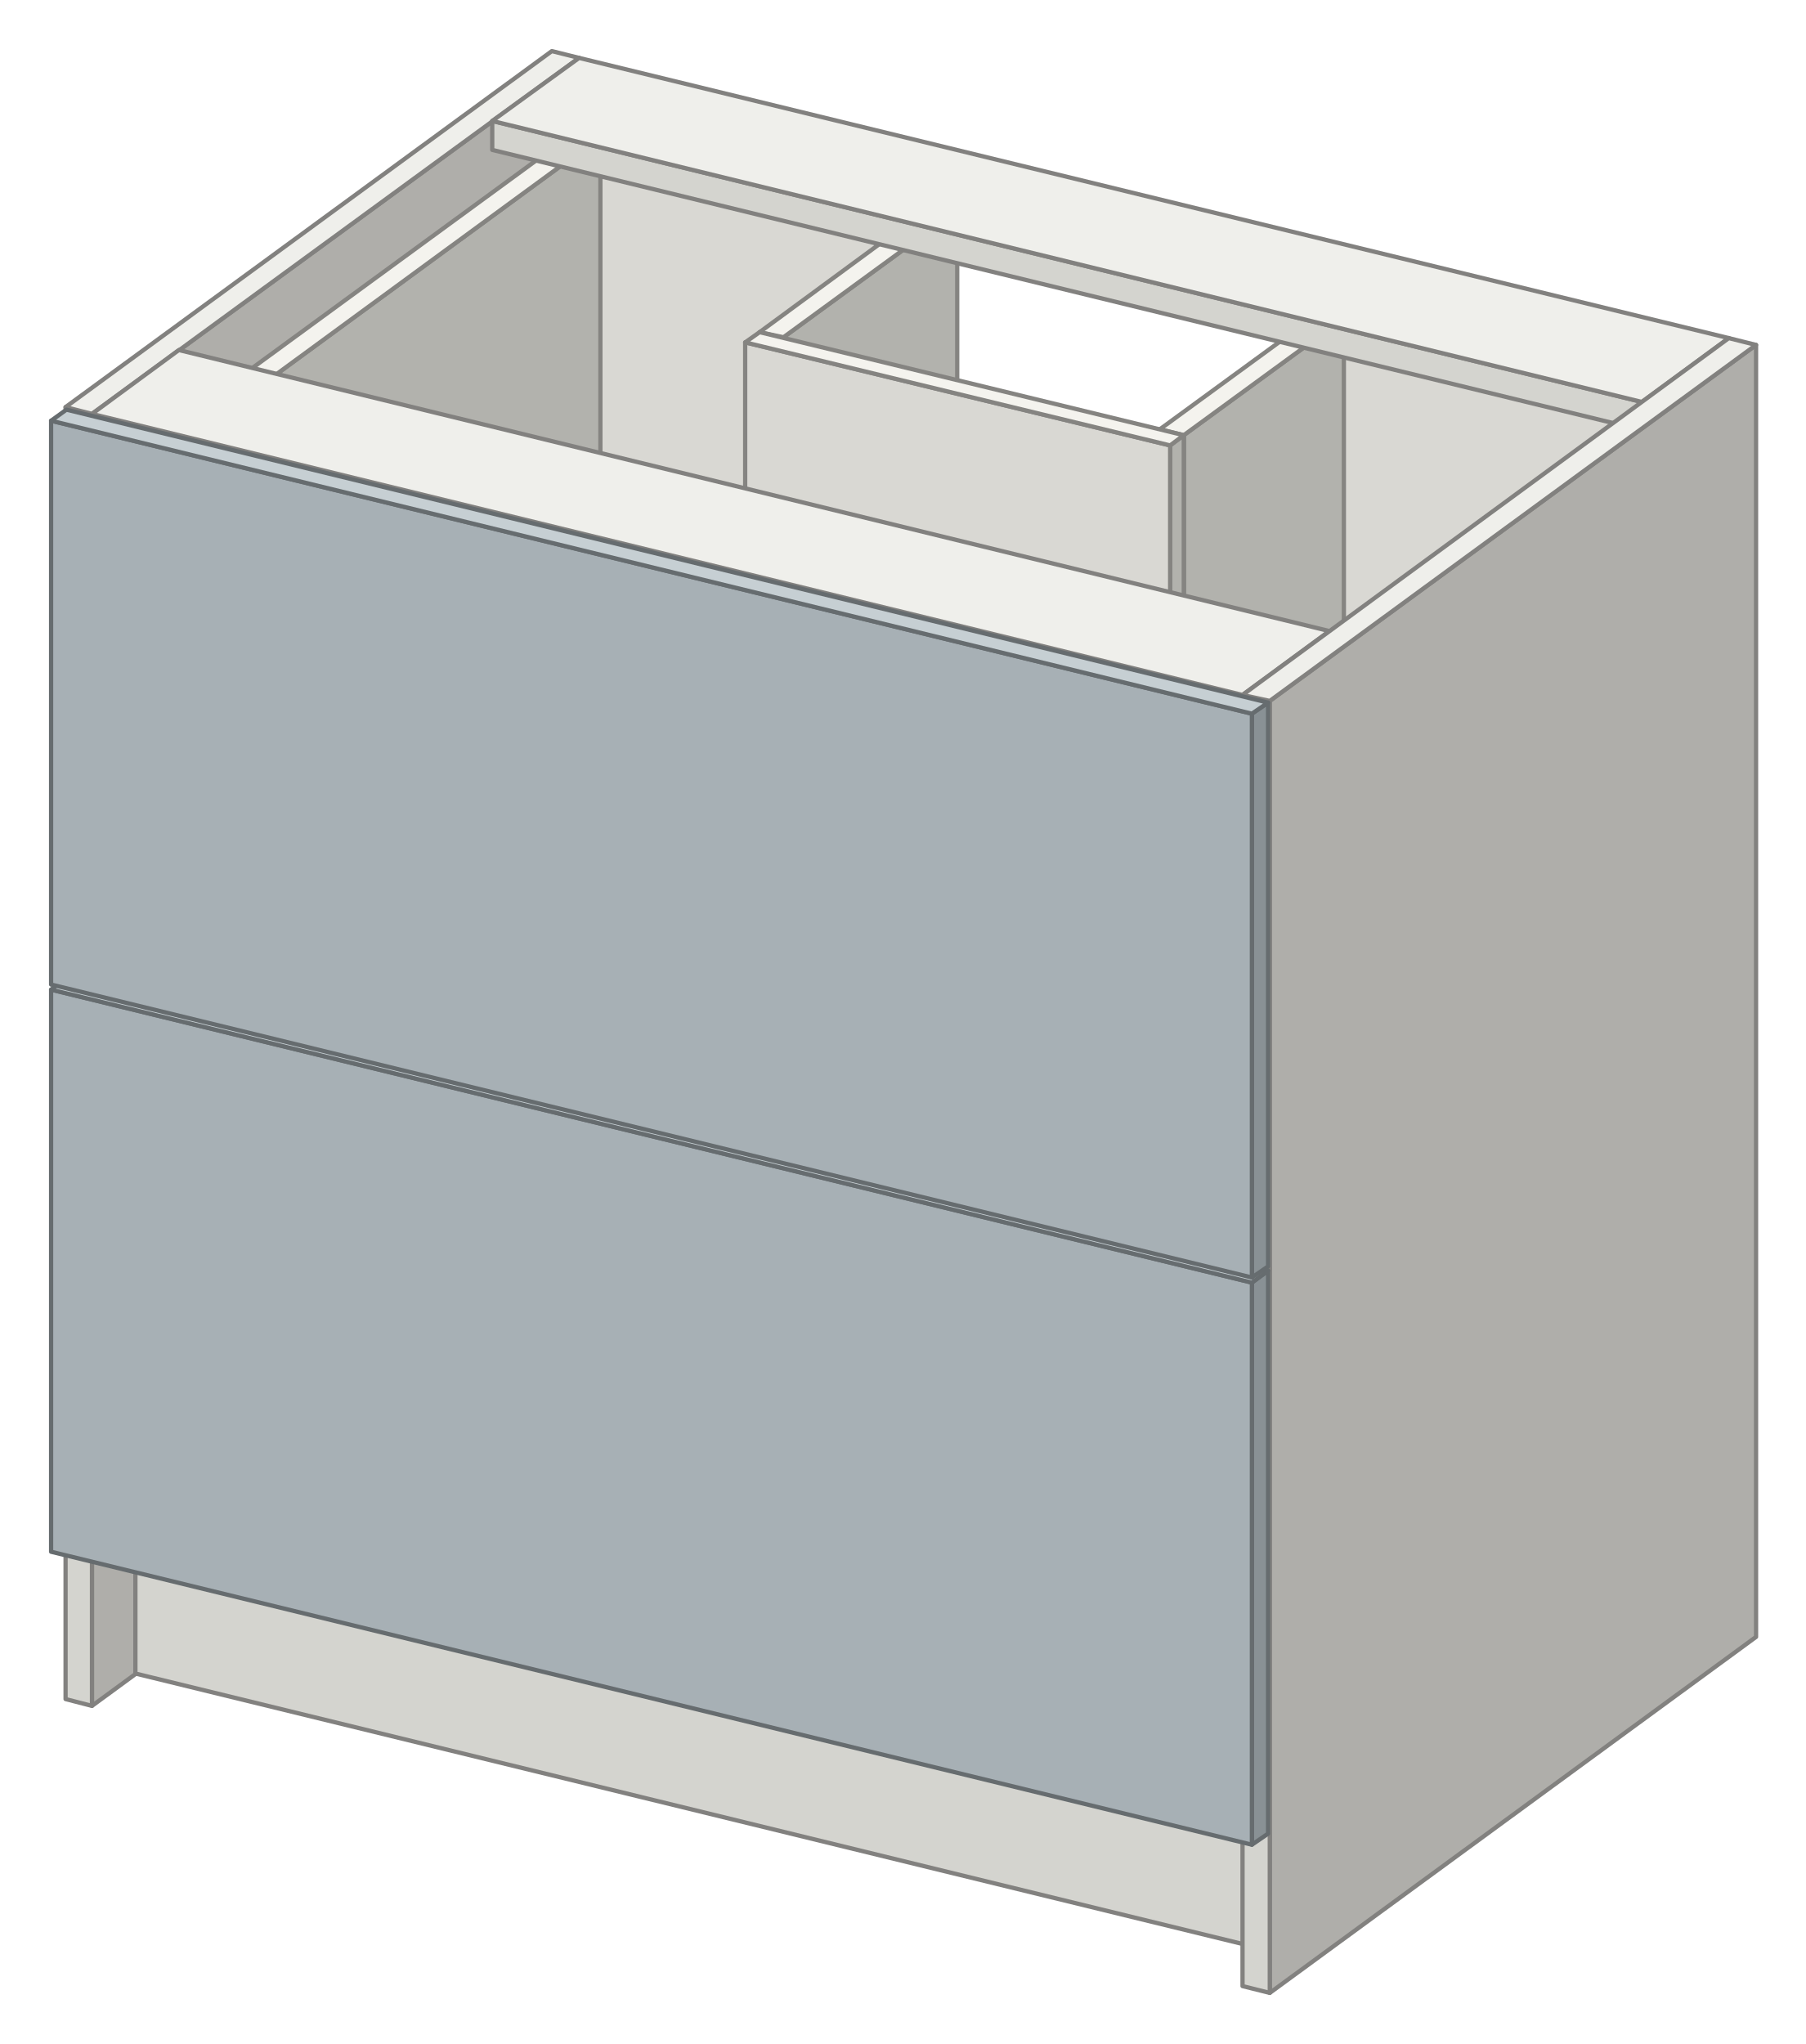
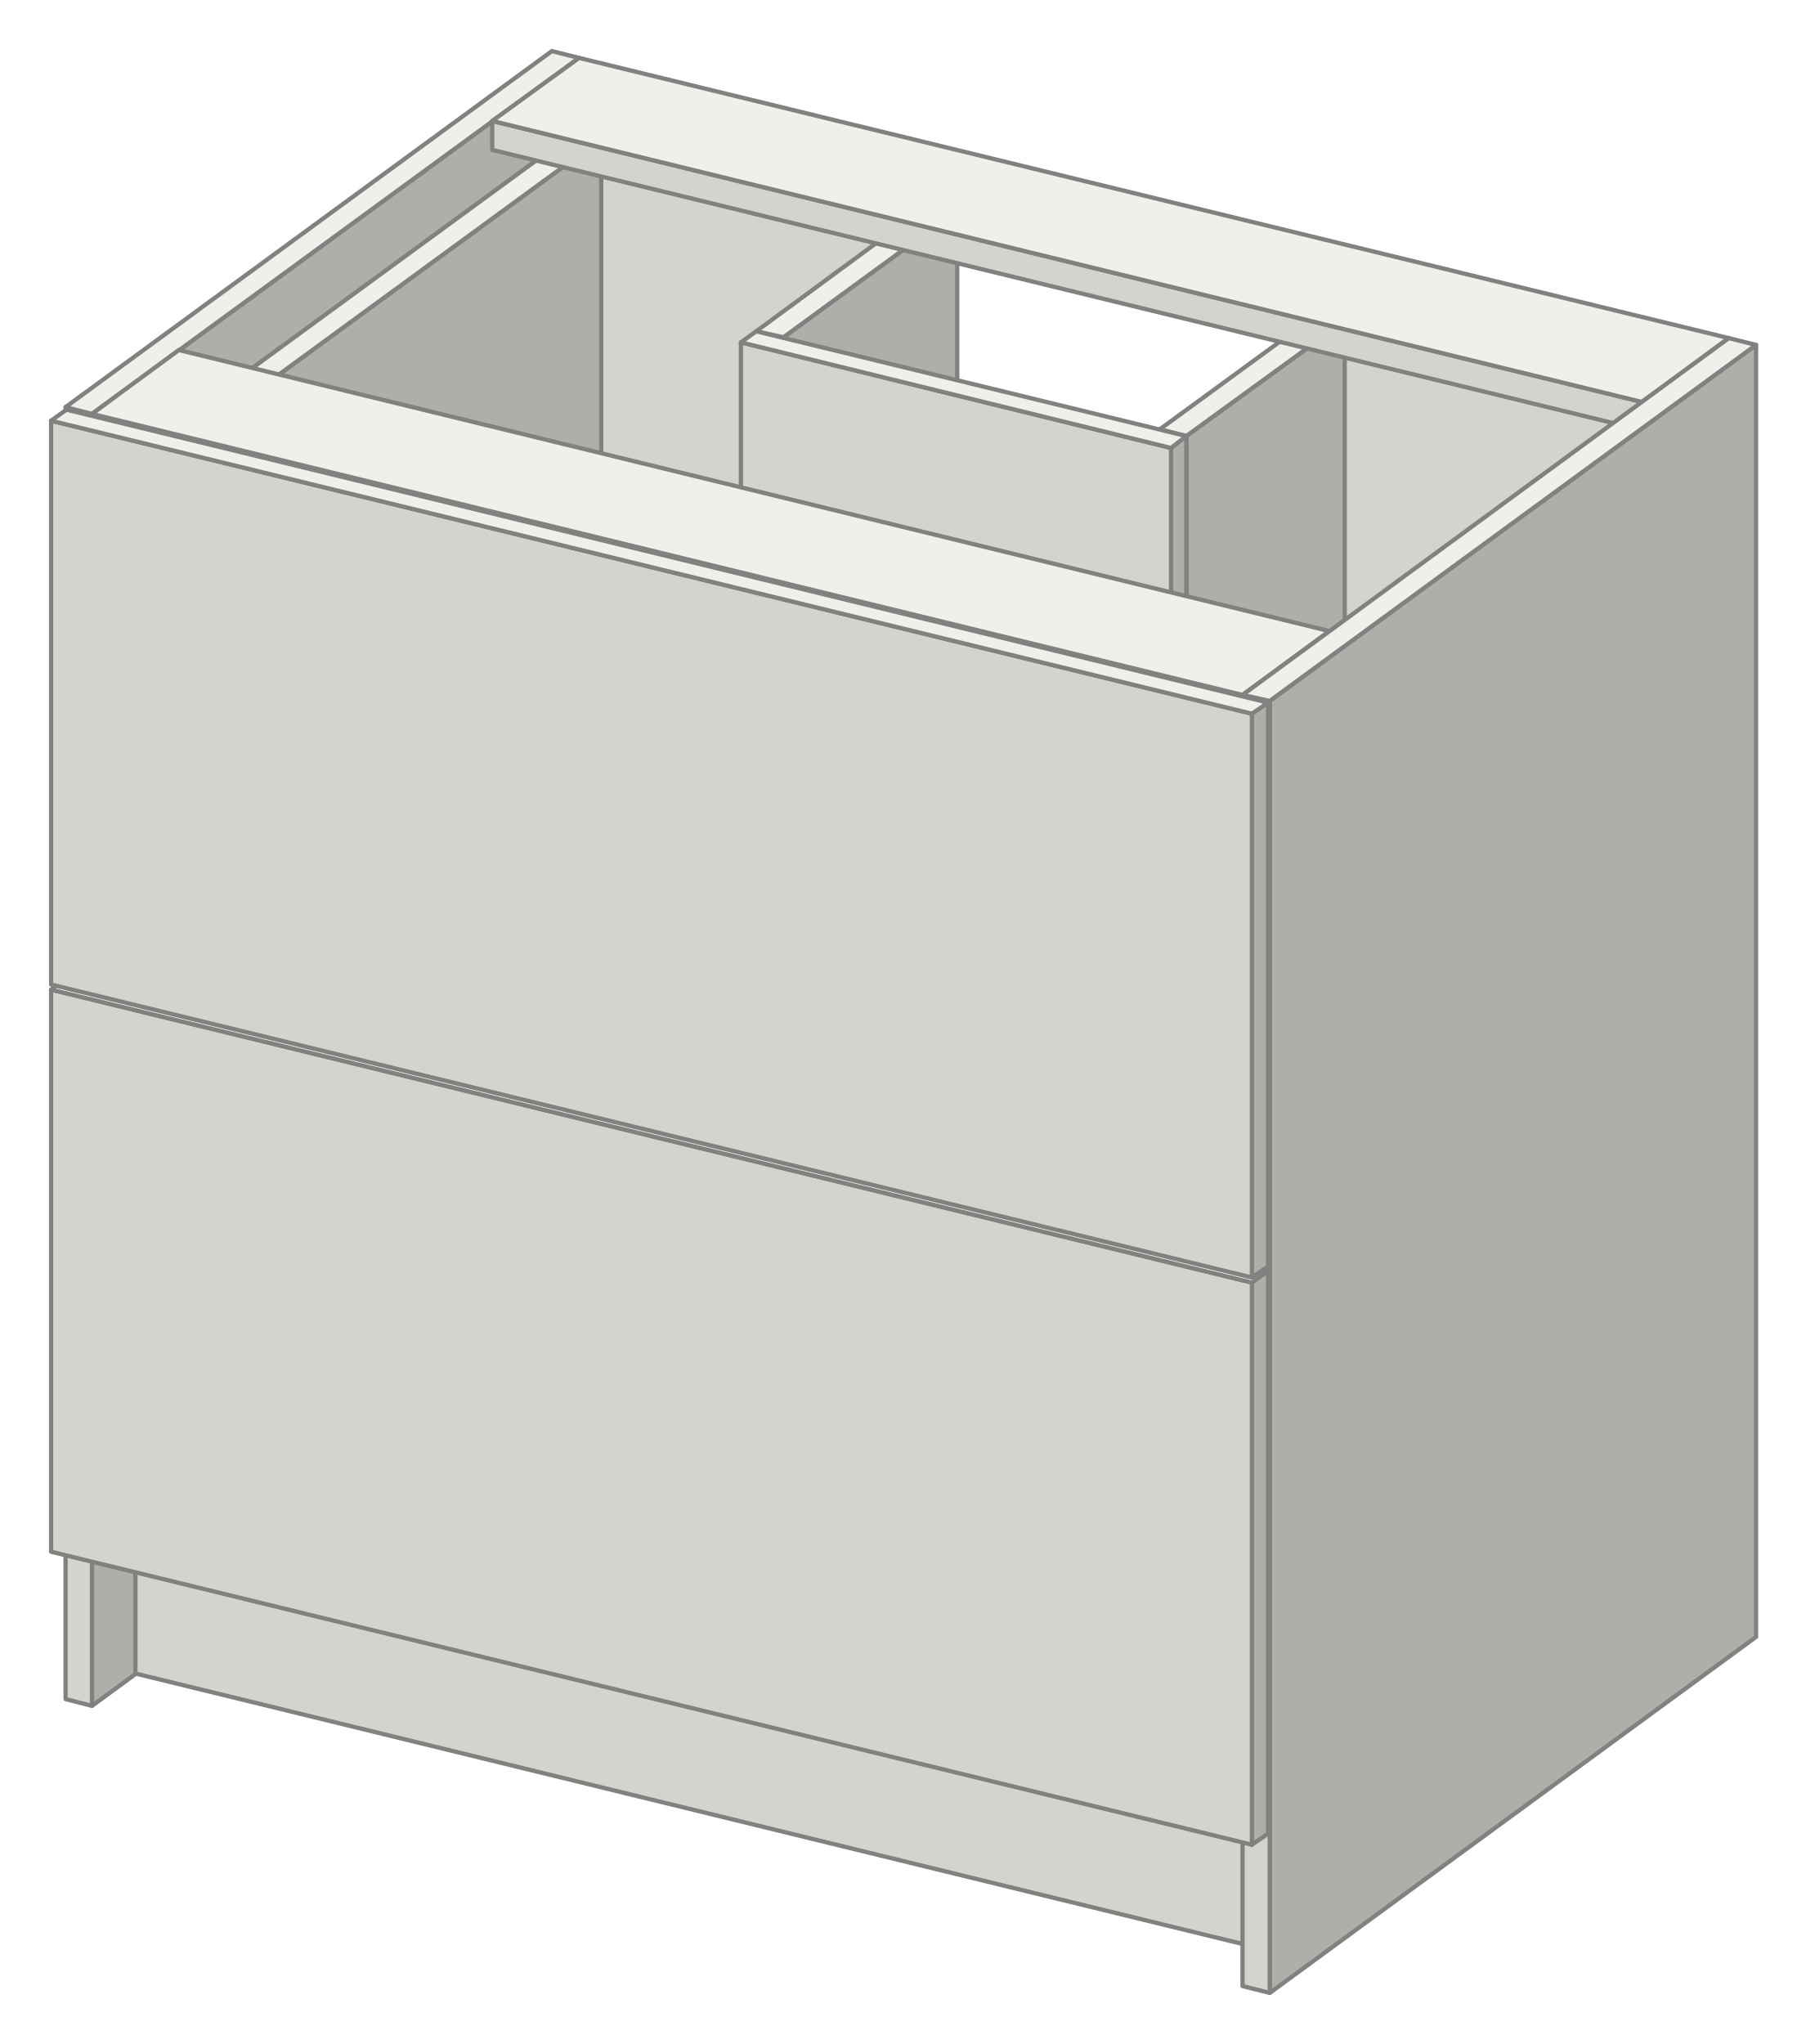
<svg xmlns="http://www.w3.org/2000/svg" viewBox="0 0 212 240" width="212" height="240" stroke-width="0.5" stroke-linejoin="round">
  <path d="M10.8,200.3L68,158.4L68,6.8L10.8,48.6Z" fill="#afaeaa" stroke="#82817f" />
  <path d="M7.7,199.5L10.8,200.3L10.8,48.6L7.7,47.8Z" fill="#d4d4cf" stroke="#82817f" />
  <path d="M7.7,47.8L10.8,48.6L68,6.8L64.8,6Z" fill="#efefeb" stroke="#82817f" />
  <path d="M151,229.5L152.8,228.1L152.8,209.6L151,211Z" fill="#afaeaa" stroke="#82817f" />
  <path d="M15.9,196.5L151,229.5L151,211L15.9,178Z" fill="#d4d4cf" stroke="#82817f" />
  <path d="M15.9,178L151,211L152.8,209.6L17.8,176.7Z" fill="#efefeb" stroke="#82817f" />
  <path d="M145.9,214.7L203,172.9L203,169.6L145.9,211.4Z" fill="#afaeaa" stroke="#82817f" />
  <path d="M10.8,181.8L145.9,214.7L145.9,211.4L10.8,178.5Z" fill="#d4d4cf" stroke="#82817f" />
  <path d="M10.8,178.5L145.9,211.4L203,169.6L68,136.6Z" fill="#efefeb" stroke="#82817f" />
-   <path d="M143.6,208.1L199.7,167L199.7,166.4L143.6,207.5Z" fill="#7c7263" stroke="#5c554a" />
-   <path d="M13.1,176.2L143.6,208.1L143.6,207.5L13.1,175.7Z" fill="#978b79" stroke="#5c554a" />
-   <path d="M13.1,175.7L143.6,207.5L199.7,166.4L69.3,134.6Z" fill="#b8ac9c" stroke="#5c554a" />
-   <path d="M16,176.4L72.1,135.3L72.1,78.1L16,119.2Z" fill="#b2b2ad" stroke="#858481" />
-   <path d="M13.1,175.7L16,176.4L16,119.2L13.1,118.5Z" fill="#d9d8d3" stroke="#858481" />
-   <path d="M13.1,118.5L16,119.2L72.1,78.1L69.3,77.4Z" fill="#f4f3ee" stroke="#858481" />
-   <path d="M195.2,166.9L196.9,165.7L196.9,108.6L195.2,109.8Z" fill="#b2b2ad" stroke="#858481" />
-   <path d="M70.5,136.5L195.2,166.9L195.2,109.8L70.5,79.3Z" fill="#d9d8d3" stroke="#858481" />
-   <path d="M70.5,79.3L195.2,109.8L196.9,108.6L72.1,78.1Z" fill="#f4f3ee" stroke="#858481" />
-   <path d="M140.7,206.8L142.4,205.6L142.4,148.5L140.7,149.7Z" fill="#b2b2ad" stroke="#858481" />
-   <path d="M16,176.4L140.7,206.8L140.7,149.7L16,119.2Z" fill="#d9d8d3" stroke="#858481" />
-   <path d="M16,119.2L140.7,149.7L142.4,148.5L17.6,118Z" fill="#f4f3ee" stroke="#858481" />
-   <path d="M143.6,207.5L199.7,166.4L199.7,109.3L143.6,150.4Z" fill="#b2b2ad" stroke="#858481" />
-   <path d="M140.7,206.8L143.6,207.5L143.6,150.4L140.7,149.7Z" fill="#d9d8d3" stroke="#858481" />
-   <path d="M140.7,149.7L143.6,150.4L199.7,109.3L196.9,108.6Z" fill="#f4f3ee" stroke="#858481" />
-   <path d="M112.4,82.4L92,97.4L92,96.8L112.4,81.9Z" fill="#7c7263" stroke="#5c554a" />
-   <path d="M199.7,103.7L143.6,144.8L143.6,144.3L199.7,103.2Z" fill="#7c7263" stroke="#5c554a" />
-   <path d="M143.6,144.8L13.1,113L13.1,112.4L143.6,144.3Z" fill="#978b79" stroke="#5c554a" />
-   <path d="M69.3,71.3L112.4,81.9L92,96.8L136.2,107.6L156.6,92.6L199.7,103.2L143.6,144.3L13.1,112.4Z" fill="#b8ac9c" stroke="#5c554a" />
-   <path d="M16,113.1L72.1,72L72.1,14.9L16,56Z" fill="#b2b2ad" stroke="#858481" />
-   <path d="M13.1,112.4L16,113.1L16,56L13.1,55.3Z" fill="#d9d8d3" stroke="#858481" />
-   <path d="M13.1,55.3L16,56L72.1,14.9L69.3,14.2Z" fill="#f4f3ee" stroke="#858481" />
-   <path d="M107.9,82.4L109.6,81.2L109.6,24L107.9,25.2Z" fill="#b2b2ad" stroke="#858481" />
-   <path d="M70.5,73.2L107.9,82.4L107.9,25.2L70.5,16.1Z" fill="#d9d8d3" stroke="#858481" />
-   <path d="M70.5,16.1L107.9,25.2L109.6,24L72.1,14.9Z" fill="#f4f3ee" stroke="#858481" />
-   <path d="M92,96.8L112.4,81.9L112.4,24.7L92,39.6Z" fill="#b2b2ad" stroke="#858481" />
-   <path d="M89.2,96.1L92,96.8L92,39.6L89.2,39Z" fill="#d9d8d3" stroke="#858481" />
-   <path d="M89.2,39L92,39.6L112.4,24.7L109.6,24Z" fill="#f4f3ee" stroke="#858481" />
-   <path d="M139,108.3L159.4,93.3L159.4,36.2L139,51.1Z" fill="#b2b2ad" stroke="#858481" />
-   <path d="M136.2,107.6L139,108.3L139,51.1L136.2,50.4Z" fill="#d9d8d3" stroke="#858481" />
-   <path d="M136.2,50.4L139,51.1L159.4,36.2L156.6,35.5Z" fill="#f4f3ee" stroke="#858481" />
-   <path d="M195.2,103.7L196.9,102.5L196.9,45.3L195.2,46.5Z" fill="#b2b2ad" stroke="#858481" />
-   <path d="M157.8,94.5L195.2,103.7L195.2,46.5L157.8,37.4Z" fill="#d9d8d3" stroke="#858481" />
-   <path d="M157.8,37.4L195.2,46.5L196.9,45.3L159.4,36.2Z" fill="#f4f3ee" stroke="#858481" />
-   <path d="M137.4,109.5L139,108.3L139,51.1L137.4,52.3Z" fill="#b2b2ad" stroke="#858481" />
-   <path d="M87.5,97.3L137.4,109.5L137.4,52.3L87.5,40.2Z" fill="#d9d8d3" stroke="#858481" />
-   <path d="M87.5,40.2L137.4,52.3L139,51.1L89.2,39Z" fill="#f4f3ee" stroke="#858481" />
-   <path d="M140.7,143.6L142.4,142.4L142.4,85.2L140.7,86.4Z" fill="#b2b2ad" stroke="#858481" />
-   <path d="M16,113.1L140.7,143.6L140.7,86.4L16,56Z" fill="#d9d8d3" stroke="#858481" />
-   <path d="M16,56L140.7,86.4L142.4,85.2L17.6,54.8Z" fill="#f4f3ee" stroke="#858481" />
-   <path d="M143.6,144.3L199.7,103.2L199.7,46L143.6,87.1Z" fill="#b2b2ad" stroke="#858481" />
-   <path d="M140.7,143.6L143.6,144.3L143.6,87.1L140.7,86.4Z" fill="#d9d8d3" stroke="#858481" />
-   <path d="M140.7,86.4L143.6,87.1L199.7,46L196.9,45.3Z" fill="#f4f3ee" stroke="#858481" />
+   <path d="M143.6,208.1L199.7,167L199.7,163.7L143.6,204.7Z" fill="#afaeaa" stroke="#82817f" />
+   <path d="M13.1,176.2L143.6,208.1L143.6,204.7L13.1,172.9Z" fill="#d4d4cf" stroke="#82817f" />
+   <path d="M13.1,172.9L143.6,204.7L199.7,163.7L69.3,131.8Z" fill="#efefeb" stroke="#82817f" />
+   <path d="M16.3,173.7L72.4,132.6L72.4,78.2L16.3,119.3Z" fill="#afaeaa" stroke="#82817f" />
+   <path d="M13.1,172.9L16.3,173.7L16.3,119.3L13.1,118.5Z" fill="#d4d4cf" stroke="#82817f" />
+   <path d="M13.1,118.5L16.3,119.3L72.4,78.2L69.3,77.4Z" fill="#efefeb" stroke="#82817f" />
+   <path d="M194.7,164.2L196.5,162.9L196.5,108.5L194.7,109.8Z" fill="#afaeaa" stroke="#82817f" />
+   <path d="M70.6,133.9L194.7,164.2L194.7,109.8L70.6,79.6Z" fill="#d4d4cf" stroke="#82817f" />
+   <path d="M70.6,79.6L194.7,109.8L196.5,108.5L72.4,78.2Z" fill="#efefeb" stroke="#82817f" />
+   <path d="M140.4,204L142.2,202.6L142.2,148.2L140.4,149.6Z" fill="#afaeaa" stroke="#82817f" />
+   <path d="M16.3,173.7L140.4,204L140.4,149.6L16.3,119.3Z" fill="#d4d4cf" stroke="#82817f" />
+   <path d="M16.3,119.3L140.4,149.6L142.2,148.2L18.2,118Z" fill="#efefeb" stroke="#82817f" />
+   <path d="M143.6,204.7L199.7,163.7L199.7,109.3L143.6,150.4Z" fill="#afaeaa" stroke="#82817f" />
+   <path d="M140.4,204L143.6,204.7L143.6,150.4L140.4,149.6Z" fill="#d4d4cf" stroke="#82817f" />
+   <path d="M140.4,149.6L143.6,150.4L199.7,109.3L196.5,108.5Z" fill="#efefeb" stroke="#82817f" />
+   <path d="M112.4,82.4L92,97.4L92,94L112.4,79.1Z" fill="#afaeaa" stroke="#82817f" />
+   <path d="M199.7,103.7L143.6,144.8L143.6,141.5L199.7,100.4Z" fill="#afaeaa" stroke="#82817f" />
+   <path d="M143.6,144.8L13.1,113L13.1,109.6L143.6,141.5Z" fill="#d4d4cf" stroke="#82817f" />
+   <path d="M69.3,68.6L112.4,79.1L92,94L136.2,104.8L156.6,89.9L199.7,100.4L143.6,141.5L13.1,109.6Z" fill="#efefeb" stroke="#82817f" />
+   <path d="M16.3,110.4L72.4,69.3L72.4,15L16.3,56Z" fill="#afaeaa" stroke="#82817f" />
+   <path d="M13.1,109.6L16.3,110.4L16.3,56L13.1,55.3Z" fill="#d4d4cf" stroke="#82817f" />
+   <path d="M13.1,55.3L16.3,56L72.4,15L69.3,14.2Z" fill="#efefeb" stroke="#82817f" />
+   <path d="M107.4,79.7L109.2,78.3L109.2,23.9L107.4,25.3Z" fill="#afaeaa" stroke="#82817f" />
+   <path d="M70.6,70.7L107.4,79.7L107.4,25.3L70.6,16.3Z" fill="#d4d4cf" stroke="#82817f" />
+   <path d="M70.6,16.3L107.4,25.3L109.2,23.9L72.4,15Z" fill="#efefeb" stroke="#82817f" />
+   <path d="M92,94L112.4,79.1L112.4,24.7L92,39.6Z" fill="#afaeaa" stroke="#82817f" />
+   <path d="M88.8,93.3L92,94L92,39.6L88.8,38.9Z" fill="#d4d4cf" stroke="#82817f" />
+   <path d="M88.8,38.9L92,39.6L112.4,24.7L109.2,23.9Z" fill="#efefeb" stroke="#82817f" />
+   <path d="M139.3,105.6L159.8,90.6L159.8,36.3L139.3,51.2Z" fill="#afaeaa" stroke="#82817f" />
+   <path d="M136.2,104.8L139.3,105.6L139.3,51.2L136.2,50.4Z" fill="#d4d4cf" stroke="#82817f" />
+   <path d="M136.2,50.4L139.3,51.2L159.8,36.3L156.6,35.5Z" fill="#efefeb" stroke="#82817f" />
+   <path d="M194.7,101L196.5,99.6L196.5,45.2L194.7,46.6Z" fill="#afaeaa" stroke="#82817f" />
+   <path d="M157.9,92L194.7,101L194.7,46.6L157.9,37.6Z" fill="#d4d4cf" stroke="#82817f" />
+   <path d="M157.9,37.6L194.7,46.6L196.5,45.2L159.8,36.3Z" fill="#efefeb" stroke="#82817f" />
+   <path d="M137.5,106.9L139.3,105.6L139.3,51.2L137.5,52.6Z" fill="#afaeaa" stroke="#82817f" />
+   <path d="M87,94.6L137.5,106.9L137.5,52.6L87,40.2Z" fill="#d4d4cf" stroke="#82817f" />
+   <path d="M87,40.2L137.5,52.6L139.3,51.2L88.8,38.9Z" fill="#efefeb" stroke="#82817f" />
+   <path d="M140.4,140.7L142.2,139.4L142.2,85L140.4,86.3Z" fill="#afaeaa" stroke="#82817f" />
+   <path d="M16.3,110.4L140.4,140.7L140.4,86.3L16.3,56Z" fill="#d4d4cf" stroke="#82817f" />
+   <path d="M16.3,56L140.4,86.3L142.2,85L18.2,54.7Z" fill="#efefeb" stroke="#82817f" />
+   <path d="M143.6,141.5L199.7,100.4L199.7,46L143.6,87.1Z" fill="#afaeaa" stroke="#82817f" />
+   <path d="M140.4,140.7L143.6,141.5L143.6,87.1L140.4,86.3Z" fill="#d4d4cf" stroke="#82817f" />
+   <path d="M140.4,86.3L143.6,87.1L199.7,46L196.5,45.2Z" fill="#efefeb" stroke="#82817f" />
  <path d="M192.8,50.5L203,43.1L203,39.7L192.8,47.2Z" fill="#afaeaa" stroke="#82817f" />
  <path d="M57.8,17.6L192.8,50.5L192.8,47.2L57.8,14.2Z" fill="#d4d4cf" stroke="#82817f" />
  <path d="M57.8,14.2L192.8,47.2L203,39.7L68,6.8Z" fill="#efefeb" stroke="#82817f" />
  <path d="M145.9,84.9L156.1,77.4L156.1,74.1L145.9,81.6Z" fill="#afaeaa" stroke="#82817f" />
  <path d="M10.8,51.9L145.9,84.9L145.9,81.6L10.8,48.6Z" fill="#d4d4cf" stroke="#82817f" />
  <path d="M10.8,48.6L145.9,81.6L156.1,74.1L21,41.1Z" fill="#efefeb" stroke="#82817f" />
  <path d="M149.1,234L206.2,192.2L206.2,40.5L149.1,82.3Z" fill="#afaeaa" stroke="#82817f" />
  <path d="M145.9,233.2L149.1,234L149.1,82.3L145.9,81.6Z" fill="#d4d4cf" stroke="#82817f" />
  <path d="M145.9,81.6L149.1,82.3L206.2,40.5L203,39.7Z" fill="#efefeb" stroke="#82817f" />
-   <path d="M147,216.6L148.9,215.3L148.9,149.2L147,150.6Z" fill="#899195" stroke="#666c6f" />
-   <path d="M6,182.2L147,216.6L147,150.6L6,116.2Z" fill="#a7b0b5" stroke="#666c6f" />
-   <path d="M6,116.2L147,150.6L148.9,149.2L7.8,114.8Z" fill="#c6cfd3" stroke="#666c6f" />
-   <path d="M147,150L148.9,148.7L148.9,82.5L147,83.8Z" fill="#899195" stroke="#666c6f" />
-   <path d="M6,115.6L147,150L147,83.8L6,49.4Z" fill="#a7b0b5" stroke="#666c6f" />
-   <path d="M6,49.4L147,83.8L148.9,82.5L7.8,48.1Z" fill="#c6cfd3" stroke="#666c6f" />
+   <path d="M147,216.6L148.9,215.3L148.9,149.2L147,150.6Z" fill="#afaeaa" stroke="#82817f" />
+   <path d="M6,182.2L147,216.6L147,150.6L6,116.2Z" fill="#d4d4cf" stroke="#82817f" />
+   <path d="M6,116.2L147,150.6L148.9,149.2L7.8,114.8Z" fill="#efefeb" stroke="#82817f" />
+   <path d="M147,150L148.9,148.7L148.9,82.5L147,83.8Z" fill="#afaeaa" stroke="#82817f" />
+   <path d="M6,115.6L147,150L147,83.8L6,49.4Z" fill="#d4d4cf" stroke="#82817f" />
+   <path d="M6,49.4L147,83.8L148.9,82.5L7.8,48.1Z" fill="#efefeb" stroke="#82817f" />
</svg>
